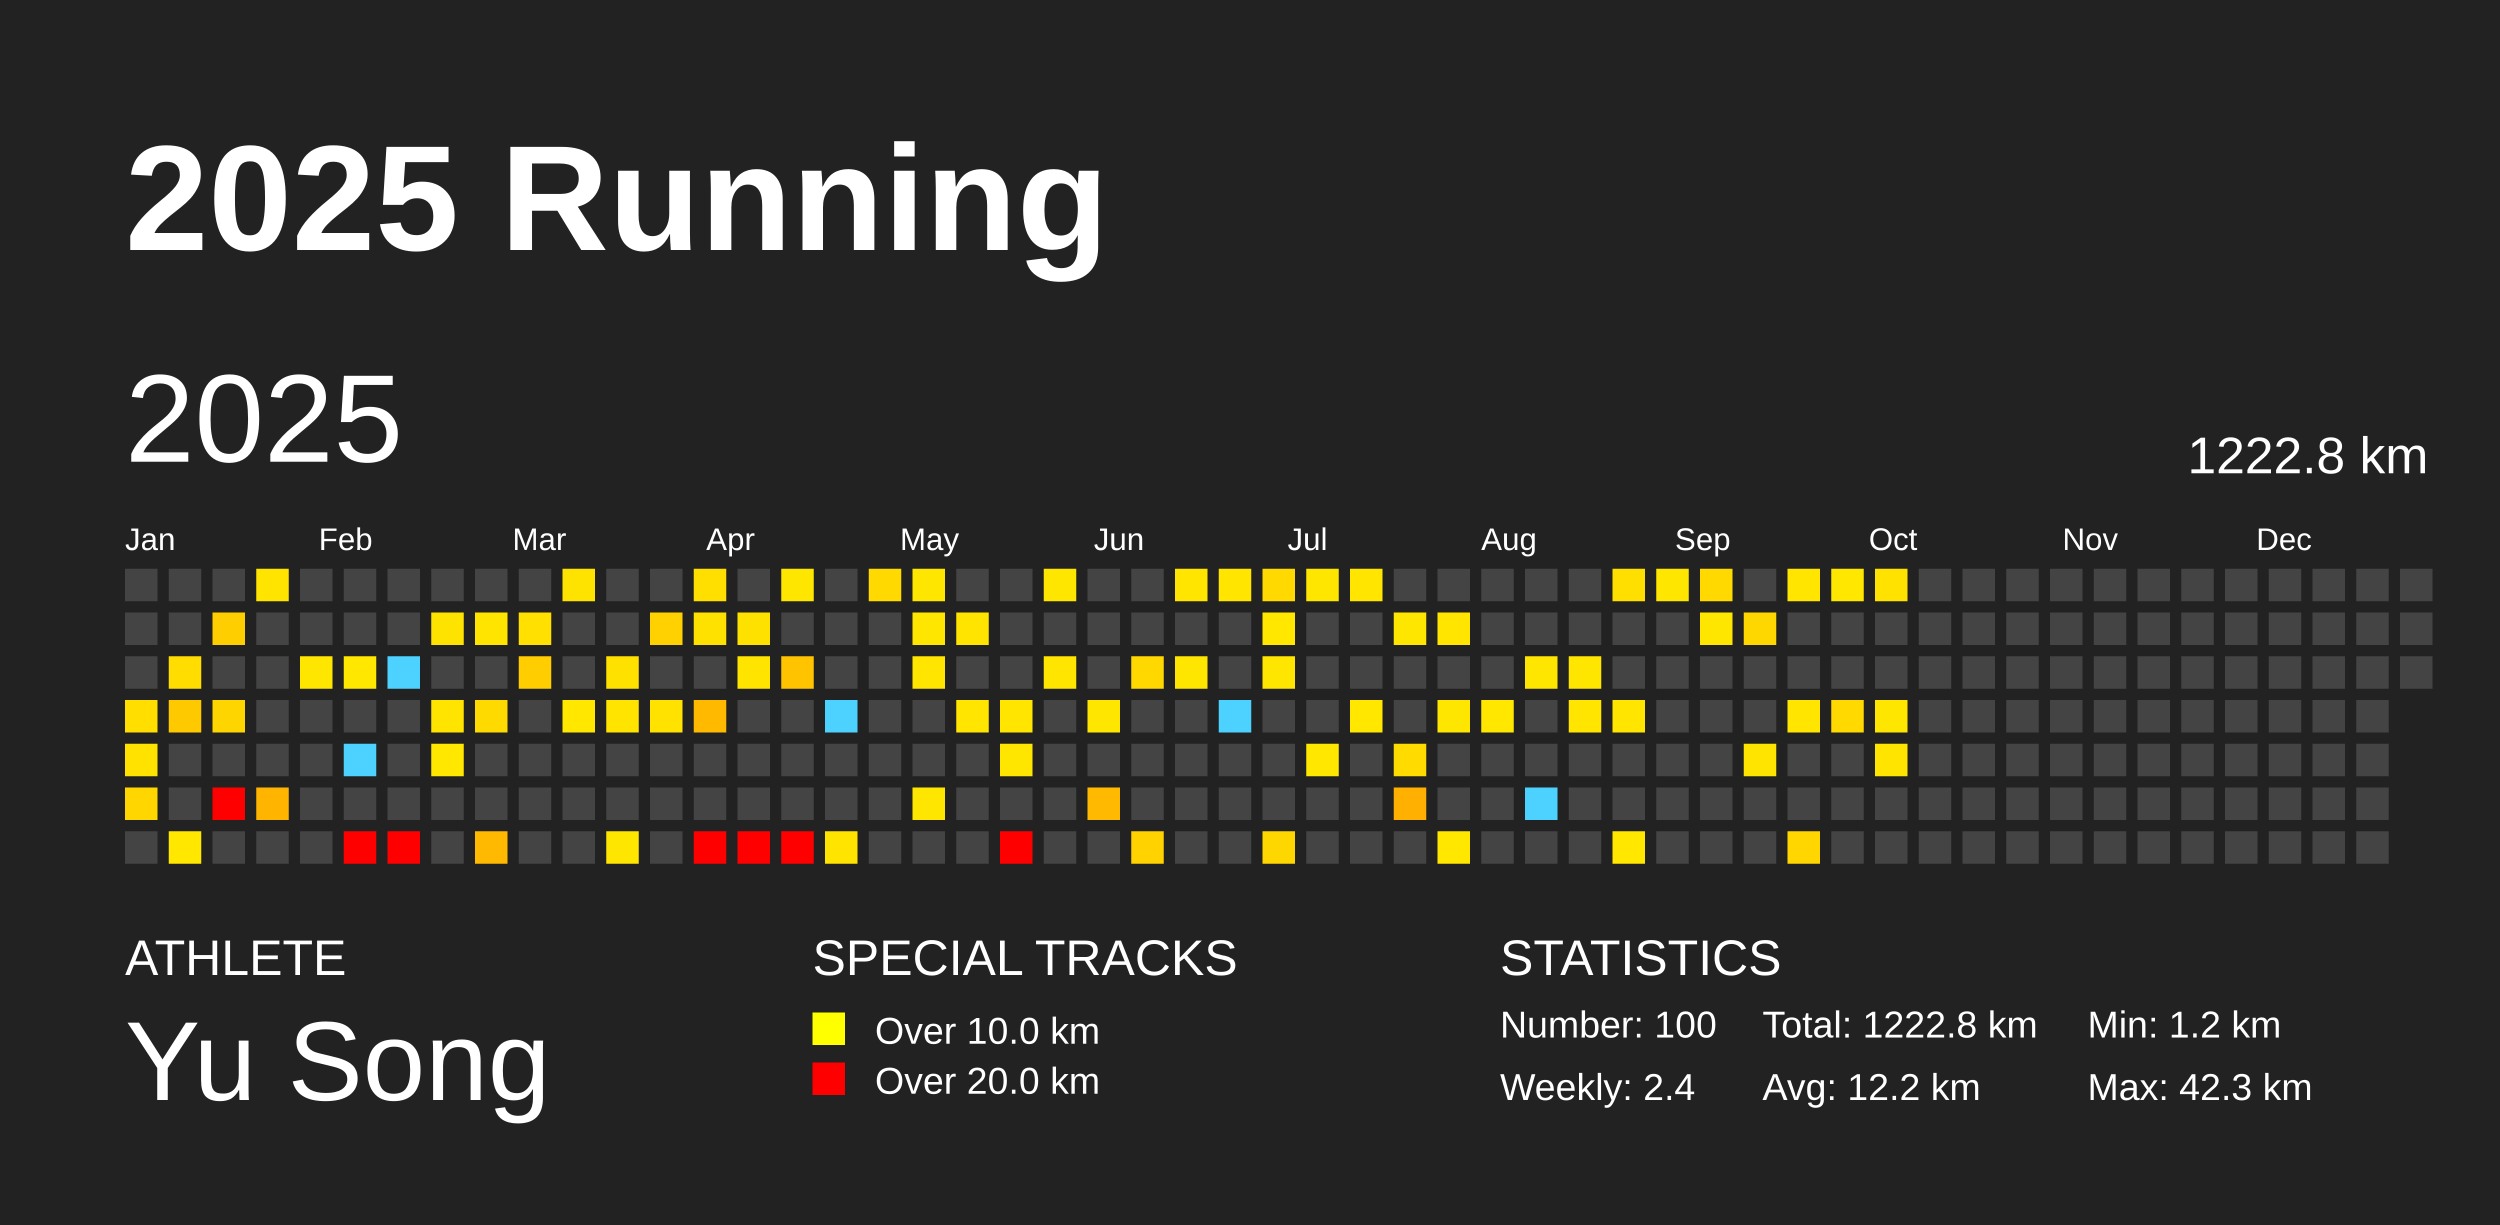
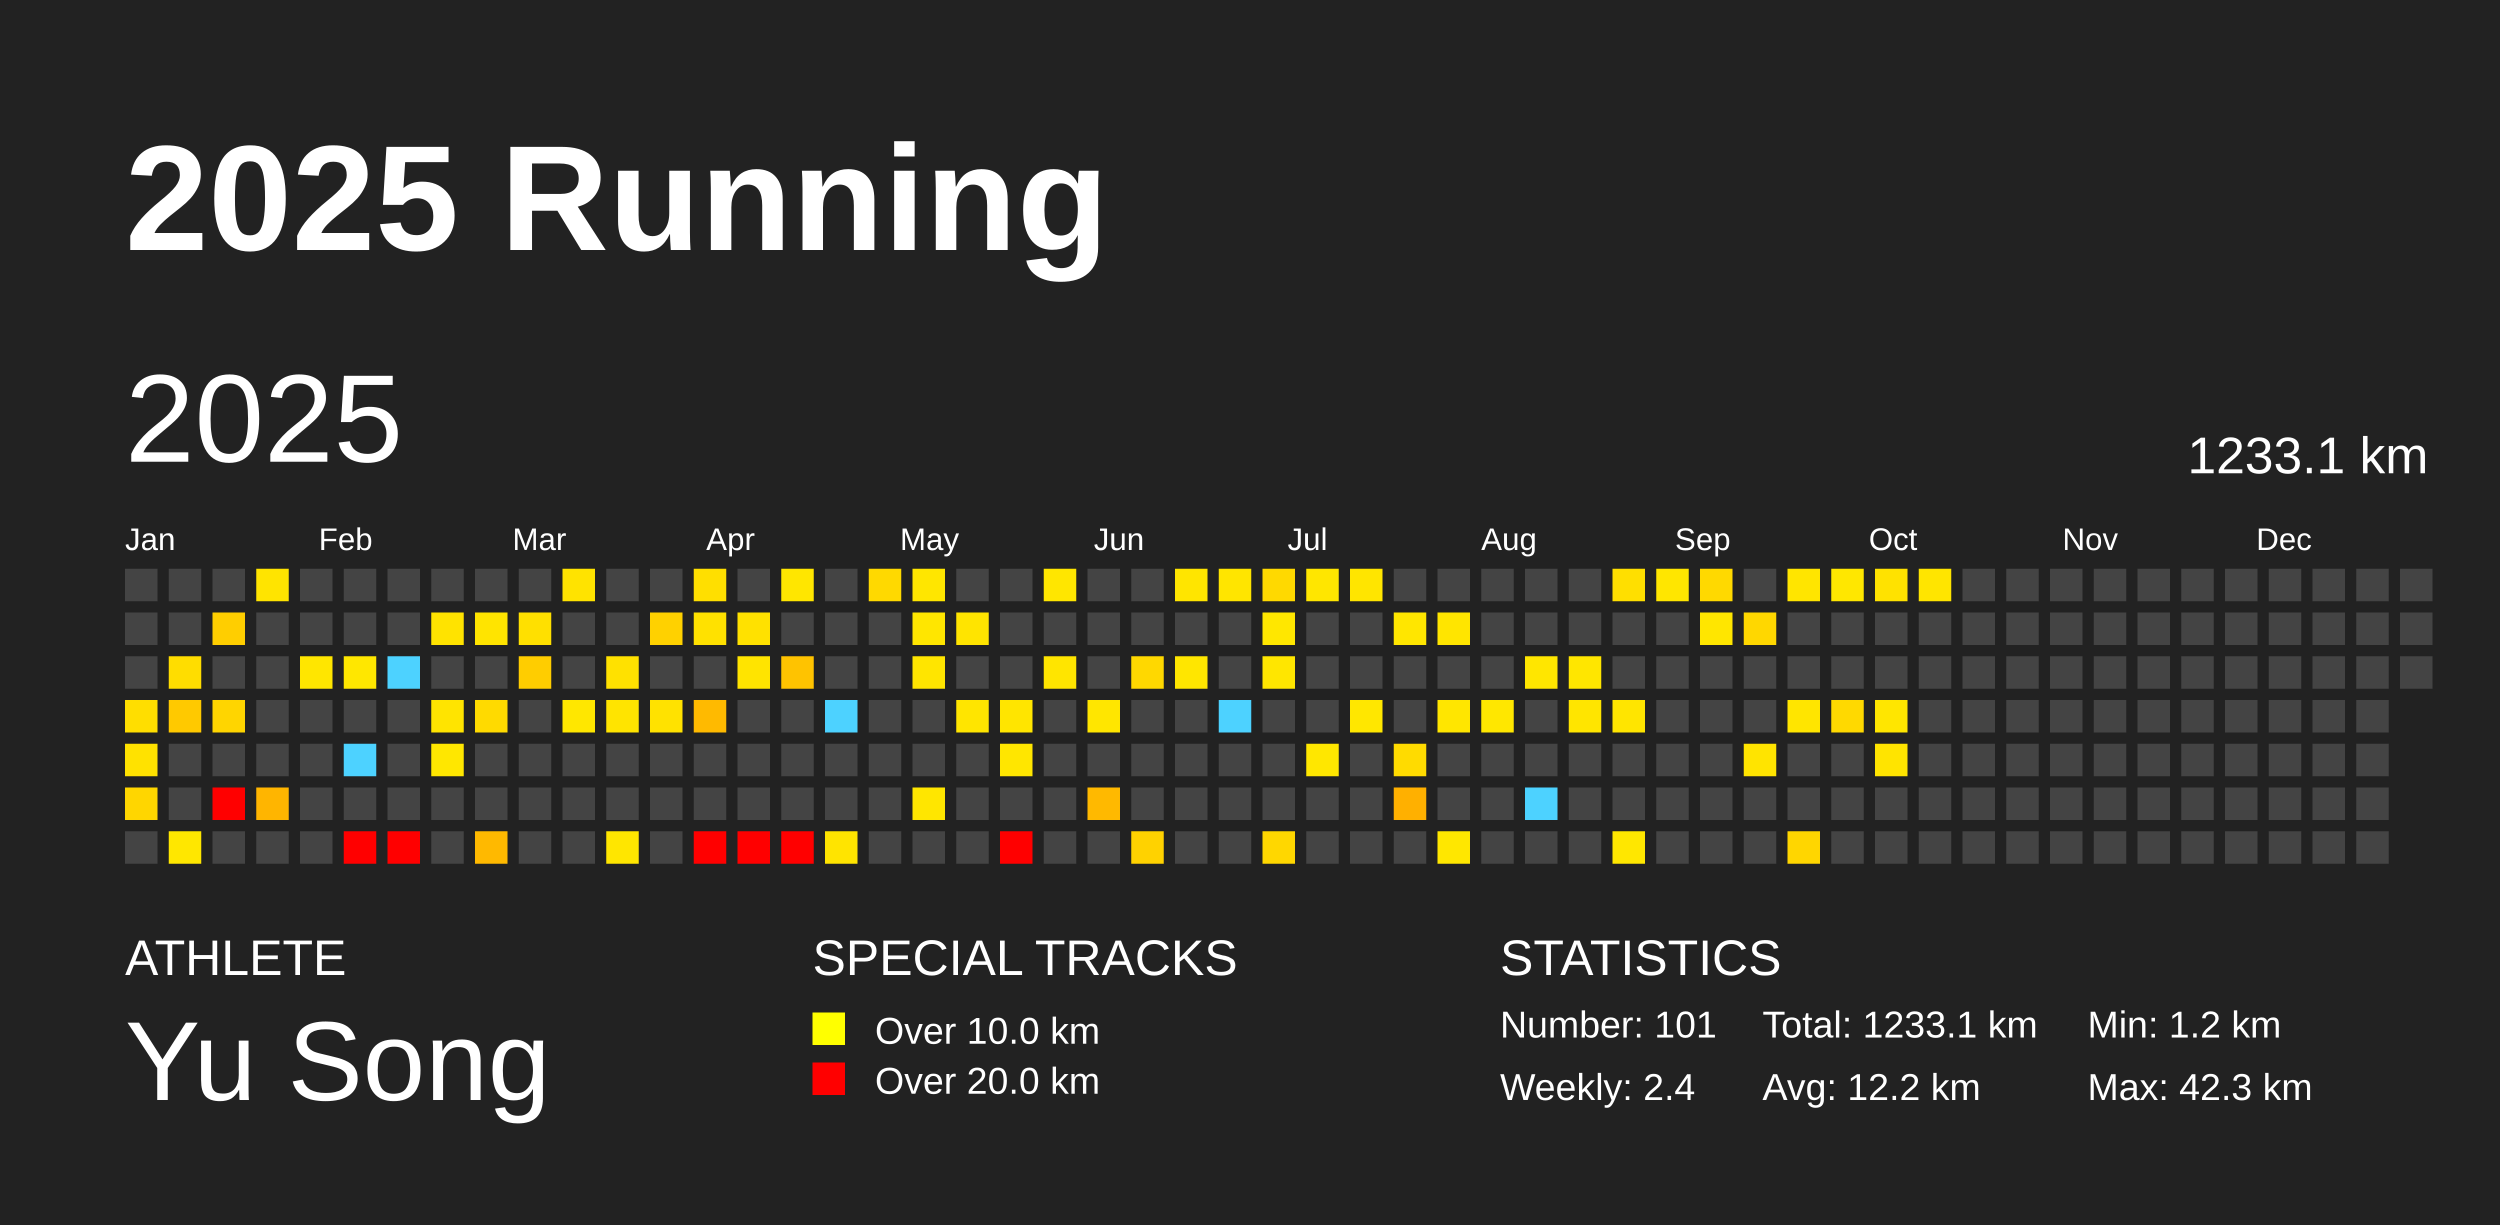
<svg xmlns="http://www.w3.org/2000/svg" baseProfile="full" height="98mm" version="1.1" viewBox="0,0,200,98" width="200mm">
  <defs />
  <rect fill="#222222" height="98" width="200" x="0" y="0" />
  <text fill="#FFFFFF" style="font-size:12px; font-family:Arial; font-weight:bold;" x="10" y="20">2025 Running</text>
  <text fill="#FFFFFF" style="font-size:4px; font-family:Arial" x="10" y="78">ATHLETE</text>
  <text fill="#FFFFFF" style="font-size:9px; font-family:Arial" x="10" y="88">Yu Song</text>
  <text fill="#FFFFFF" style="font-size:4px; font-family:Arial" x="65" y="78">SPECIAL TRACKS</text>
  <rect fill="yellow" height="2.6" width="2.6" x="65" y="81" />
  <text fill="#FFFFFF" style="font-size:3px; font-family:Arial" x="70" y="83.5">Over 10.0 km</text>
  <rect fill="red" height="2.6" width="2.6" x="65" y="85" />
  <text fill="#FFFFFF" style="font-size:3px; font-family:Arial" x="70" y="87.5">Over 20.0 km</text>
  <text fill="#FFFFFF" style="font-size:4px; font-family:Arial" x="120" y="78">STATISTICS</text>
-   <text fill="#FFFFFF" style="font-size:3px; font-family:Arial" x="120" y="83">Number: 100</text>
+   <text fill="#FFFFFF" style="font-size:3px; font-family:Arial" x="120" y="83">Number: 101</text>
  <text fill="#FFFFFF" style="font-size:3px; font-family:Arial" x="120" y="88">Weekly: 2.4</text>
-   <text fill="#FFFFFF" style="font-size:3px; font-family:Arial" x="141" y="83">Total: 1222.8 km</text>
+   <text fill="#FFFFFF" style="font-size:3px; font-family:Arial" x="141" y="83">Total: 1233.1 km</text>
  <text fill="#FFFFFF" style="font-size:3px; font-family:Arial" x="141" y="88">Avg: 12.2 km</text>
  <text fill="#FFFFFF" style="font-size:3px; font-family:Arial" x="167" y="83">Min: 1.2 km</text>
  <text fill="#FFFFFF" style="font-size:3px; font-family:Arial" x="167" y="88">Max: 42.3 km</text>
  <text dominant-baseline="hanging" fill="#FFFFFF" style="font-size:10.0px; font-family:Arial;" x="10" y="30">2025</text>
-   <text dominant-baseline="hanging" fill="#FFFFFF" style="font-size:4.125px; font-family:Arial;" x="175" y="35">1222.8 km</text>
+   <text dominant-baseline="hanging" fill="#FFFFFF" style="font-size:4.125px; font-family:Arial;" x="175" y="35">1233.1 km</text>
  <text fill="#FFFFFF" style="font-size:2.5px; font-family:Arial" x="10.0" y="44">Jan</text>
  <text fill="#FFFFFF" style="font-size:2.5px; font-family:Arial" x="25.5" y="44">Feb</text>
  <text fill="#FFFFFF" style="font-size:2.5px; font-family:Arial" x="41.0" y="44">Mar</text>
  <text fill="#FFFFFF" style="font-size:2.5px; font-family:Arial" x="56.5" y="44">Apr</text>
  <text fill="#FFFFFF" style="font-size:2.5px; font-family:Arial" x="72.0" y="44">May</text>
  <text fill="#FFFFFF" style="font-size:2.5px; font-family:Arial" x="87.5" y="44">Jun</text>
  <text fill="#FFFFFF" style="font-size:2.5px; font-family:Arial" x="103.0" y="44">Jul</text>
  <text fill="#FFFFFF" style="font-size:2.5px; font-family:Arial" x="118.5" y="44">Aug</text>
  <text fill="#FFFFFF" style="font-size:2.5px; font-family:Arial" x="134.0" y="44">Sep</text>
  <text fill="#FFFFFF" style="font-size:2.5px; font-family:Arial" x="149.5" y="44">Oct</text>
  <text fill="#FFFFFF" style="font-size:2.5px; font-family:Arial" x="165.0" y="44">Nov</text>
  <text fill="#FFFFFF" style="font-size:2.5px; font-family:Arial" x="180.5" y="44">Dec</text>
  <rect fill="#444444" height="2.6" width="2.6" x="10.0" y="45.5" />
  <rect fill="#444444" height="2.6" width="2.6" x="10.0" y="49.0" />
  <rect fill="#444444" height="2.6" width="2.6" x="10.0" y="52.5" />
  <rect fill="#ffde00" height="2.6" width="2.6" x="10.0" y="56.0" />
  <rect fill="#ffe200" height="2.6" width="2.6" x="10.0" y="59.5" />
  <rect fill="#ffd600" height="2.6" width="2.6" x="10.0" y="63.0" />
  <rect fill="#444444" height="2.6" width="2.6" x="10.0" y="66.5" />
  <rect fill="#444444" height="2.6" width="2.6" x="13.5" y="45.5" />
  <rect fill="#444444" height="2.6" width="2.6" x="13.5" y="49.0" />
  <rect fill="#ffdd00" height="2.6" width="2.6" x="13.5" y="52.5" />
  <rect fill="#ffc900" height="2.6" width="2.6" x="13.5" y="56.0" />
  <rect fill="#444444" height="2.6" width="2.6" x="13.5" y="59.5" />
  <rect fill="#444444" height="2.6" width="2.6" x="13.5" y="63.0" />
  <rect fill="#ffe700" height="2.6" width="2.6" x="13.5" y="66.5" />
  <rect fill="#444444" height="2.6" width="2.6" x="17.0" y="45.5" />
  <rect fill="#ffce00" height="2.6" width="2.6" x="17.0" y="49.0" />
  <rect fill="#444444" height="2.6" width="2.6" x="17.0" y="52.5" />
  <rect fill="#ffd500" height="2.6" width="2.6" x="17.0" y="56.0" />
  <rect fill="#444444" height="2.6" width="2.6" x="17.0" y="59.5" />
  <rect fill="red" height="2.6" width="2.6" x="17.0" y="63.0" />
  <rect fill="#444444" height="2.6" width="2.6" x="17.0" y="66.5" />
  <rect fill="#ffe400" height="2.6" width="2.6" x="20.5" y="45.5" />
  <rect fill="#444444" height="2.6" width="2.6" x="20.5" y="49.0" />
  <rect fill="#444444" height="2.6" width="2.6" x="20.5" y="52.5" />
  <rect fill="#444444" height="2.6" width="2.6" x="20.5" y="56.0" />
  <rect fill="#444444" height="2.6" width="2.6" x="20.5" y="59.5" />
  <rect fill="#ffb500" height="2.6" width="2.6" x="20.5" y="63.0" />
  <rect fill="#444444" height="2.6" width="2.6" x="20.5" y="66.5" />
  <rect fill="#444444" height="2.6" width="2.6" x="24.0" y="45.5" />
  <rect fill="#444444" height="2.6" width="2.6" x="24.0" y="49.0" />
  <rect fill="#ffe600" height="2.6" width="2.6" x="24.0" y="52.5" />
  <rect fill="#444444" height="2.6" width="2.6" x="24.0" y="56.0" />
  <rect fill="#444444" height="2.6" width="2.6" x="24.0" y="59.5" />
  <rect fill="#444444" height="2.6" width="2.6" x="24.0" y="63.0" />
  <rect fill="#444444" height="2.6" width="2.6" x="24.0" y="66.5" />
  <rect fill="#444444" height="2.6" width="2.6" x="27.5" y="45.5" />
  <rect fill="#444444" height="2.6" width="2.6" x="27.5" y="49.0" />
  <rect fill="#ffe700" height="2.6" width="2.6" x="27.5" y="52.5" />
  <rect fill="#444444" height="2.6" width="2.6" x="27.5" y="56.0" />
  <rect fill="#4dd2ff" height="2.6" width="2.6" x="27.5" y="59.5" />
  <rect fill="#444444" height="2.6" width="2.6" x="27.5" y="63.0" />
  <rect fill="red" height="2.6" width="2.6" x="27.5" y="66.5" />
  <rect fill="#444444" height="2.6" width="2.6" x="31.0" y="45.5" />
  <rect fill="#444444" height="2.6" width="2.6" x="31.0" y="49.0" />
  <rect fill="#4dd2ff" height="2.6" width="2.6" x="31.0" y="52.5" />
  <rect fill="#444444" height="2.6" width="2.6" x="31.0" y="56.0" />
  <rect fill="#444444" height="2.6" width="2.6" x="31.0" y="59.5" />
  <rect fill="#444444" height="2.6" width="2.6" x="31.0" y="63.0" />
  <rect fill="red" height="2.6" width="2.6" x="31.0" y="66.5" />
  <rect fill="#444444" height="2.6" width="2.6" x="34.5" y="45.5" />
  <rect fill="#ffe300" height="2.6" width="2.6" x="34.5" y="49.0" />
  <rect fill="#444444" height="2.6" width="2.6" x="34.5" y="52.5" />
  <rect fill="#ffe400" height="2.6" width="2.6" x="34.5" y="56.0" />
  <rect fill="#ffe700" height="2.6" width="2.6" x="34.5" y="59.5" />
  <rect fill="#444444" height="2.6" width="2.6" x="34.5" y="63.0" />
  <rect fill="#444444" height="2.6" width="2.6" x="34.5" y="66.5" />
  <rect fill="#444444" height="2.6" width="2.6" x="38.0" y="45.5" />
  <rect fill="#ffe400" height="2.6" width="2.6" x="38.0" y="49.0" />
  <rect fill="#444444" height="2.6" width="2.6" x="38.0" y="52.5" />
  <rect fill="#ffda00" height="2.6" width="2.6" x="38.0" y="56.0" />
  <rect fill="#444444" height="2.6" width="2.6" x="38.0" y="59.5" />
  <rect fill="#444444" height="2.6" width="2.6" x="38.0" y="63.0" />
  <rect fill="#ffb900" height="2.6" width="2.6" x="38.0" y="66.5" />
  <rect fill="#444444" height="2.6" width="2.6" x="41.5" y="45.5" />
  <rect fill="#ffe000" height="2.6" width="2.6" x="41.5" y="49.0" />
  <rect fill="#ffcd00" height="2.6" width="2.6" x="41.5" y="52.5" />
  <rect fill="#444444" height="2.6" width="2.6" x="41.5" y="56.0" />
  <rect fill="#444444" height="2.6" width="2.6" x="41.5" y="59.5" />
  <rect fill="#444444" height="2.6" width="2.6" x="41.5" y="63.0" />
  <rect fill="#444444" height="2.6" width="2.6" x="41.5" y="66.5" />
  <rect fill="#ffe300" height="2.6" width="2.6" x="45.0" y="45.5" />
  <rect fill="#444444" height="2.6" width="2.6" x="45.0" y="49.0" />
  <rect fill="#444444" height="2.6" width="2.6" x="45.0" y="52.5" />
  <rect fill="#ffe700" height="2.6" width="2.6" x="45.0" y="56.0" />
  <rect fill="#444444" height="2.6" width="2.6" x="45.0" y="59.5" />
  <rect fill="#444444" height="2.6" width="2.6" x="45.0" y="63.0" />
  <rect fill="#444444" height="2.6" width="2.6" x="45.0" y="66.5" />
  <rect fill="#444444" height="2.6" width="2.6" x="48.5" y="45.5" />
  <rect fill="#444444" height="2.6" width="2.6" x="48.5" y="49.0" />
  <rect fill="#ffe100" height="2.6" width="2.6" x="48.5" y="52.5" />
  <rect fill="#ffe400" height="2.6" width="2.6" x="48.5" y="56.0" />
  <rect fill="#444444" height="2.6" width="2.6" x="48.5" y="59.5" />
  <rect fill="#444444" height="2.6" width="2.6" x="48.5" y="63.0" />
  <rect fill="#ffe600" height="2.6" width="2.6" x="48.5" y="66.5" />
  <rect fill="#444444" height="2.6" width="2.6" x="52.0" y="45.5" />
  <rect fill="#ffd100" height="2.6" width="2.6" x="52.0" y="49.0" />
  <rect fill="#444444" height="2.6" width="2.6" x="52.0" y="52.5" />
  <rect fill="#ffe200" height="2.6" width="2.6" x="52.0" y="56.0" />
  <rect fill="#444444" height="2.6" width="2.6" x="52.0" y="59.5" />
  <rect fill="#444444" height="2.6" width="2.6" x="52.0" y="63.0" />
  <rect fill="#444444" height="2.6" width="2.6" x="52.0" y="66.5" />
  <rect fill="#ffdf00" height="2.6" width="2.6" x="55.5" y="45.5" />
  <rect fill="#ffe100" height="2.6" width="2.6" x="55.5" y="49.0" />
  <rect fill="#444444" height="2.6" width="2.6" x="55.5" y="52.5" />
  <rect fill="#ffba00" height="2.6" width="2.6" x="55.5" y="56.0" />
  <rect fill="#444444" height="2.6" width="2.6" x="55.5" y="59.5" />
  <rect fill="#444444" height="2.6" width="2.6" x="55.5" y="63.0" />
  <rect fill="red" height="2.6" width="2.6" x="55.5" y="66.5" />
  <rect fill="#444444" height="2.6" width="2.6" x="59.0" y="45.5" />
  <rect fill="#ffe100" height="2.6" width="2.6" x="59.0" y="49.0" />
  <rect fill="#ffe400" height="2.6" width="2.6" x="59.0" y="52.5" />
  <rect fill="#444444" height="2.6" width="2.6" x="59.0" y="56.0" />
  <rect fill="#444444" height="2.6" width="2.6" x="59.0" y="59.5" />
  <rect fill="#444444" height="2.6" width="2.6" x="59.0" y="63.0" />
  <rect fill="red" height="2.6" width="2.6" x="59.0" y="66.5" />
  <rect fill="#ffe600" height="2.6" width="2.6" x="62.5" y="45.5" />
  <rect fill="#444444" height="2.6" width="2.6" x="62.5" y="49.0" />
  <rect fill="#ffc300" height="2.6" width="2.6" x="62.5" y="52.5" />
  <rect fill="#444444" height="2.6" width="2.6" x="62.5" y="56.0" />
  <rect fill="#444444" height="2.6" width="2.6" x="62.5" y="59.5" />
  <rect fill="#444444" height="2.6" width="2.6" x="62.5" y="63.0" />
  <rect fill="red" height="2.6" width="2.6" x="62.5" y="66.5" />
  <rect fill="#444444" height="2.6" width="2.6" x="66.0" y="45.5" />
  <rect fill="#444444" height="2.6" width="2.6" x="66.0" y="49.0" />
  <rect fill="#444444" height="2.6" width="2.6" x="66.0" y="52.5" />
  <rect fill="#4dd2ff" height="2.6" width="2.6" x="66.0" y="56.0" />
  <rect fill="#444444" height="2.6" width="2.6" x="66.0" y="59.5" />
  <rect fill="#444444" height="2.6" width="2.6" x="66.0" y="63.0" />
  <rect fill="#ffe400" height="2.6" width="2.6" x="66.0" y="66.5" />
  <rect fill="#ffd900" height="2.6" width="2.6" x="69.5" y="45.5" />
  <rect fill="#444444" height="2.6" width="2.6" x="69.5" y="49.0" />
  <rect fill="#444444" height="2.6" width="2.6" x="69.5" y="52.5" />
  <rect fill="#444444" height="2.6" width="2.6" x="69.5" y="56.0" />
  <rect fill="#444444" height="2.6" width="2.6" x="69.5" y="59.5" />
  <rect fill="#444444" height="2.6" width="2.6" x="69.5" y="63.0" />
  <rect fill="#444444" height="2.6" width="2.6" x="69.5" y="66.5" />
  <rect fill="#ffe600" height="2.6" width="2.6" x="73.0" y="45.5" />
  <rect fill="#ffe600" height="2.6" width="2.6" x="73.0" y="49.0" />
  <rect fill="#ffe500" height="2.6" width="2.6" x="73.0" y="52.5" />
  <rect fill="#444444" height="2.6" width="2.6" x="73.0" y="56.0" />
  <rect fill="#444444" height="2.6" width="2.6" x="73.0" y="59.5" />
  <rect fill="#ffe600" height="2.6" width="2.6" x="73.0" y="63.0" />
  <rect fill="#444444" height="2.6" width="2.6" x="73.0" y="66.5" />
  <rect fill="#444444" height="2.6" width="2.6" x="76.5" y="45.5" />
  <rect fill="#ffe400" height="2.6" width="2.6" x="76.5" y="49.0" />
  <rect fill="#444444" height="2.6" width="2.6" x="76.5" y="52.5" />
  <rect fill="#ffe500" height="2.6" width="2.6" x="76.5" y="56.0" />
  <rect fill="#444444" height="2.6" width="2.6" x="76.5" y="59.5" />
  <rect fill="#444444" height="2.6" width="2.6" x="76.5" y="63.0" />
  <rect fill="#444444" height="2.6" width="2.6" x="76.5" y="66.5" />
  <rect fill="#444444" height="2.6" width="2.6" x="80.0" y="45.5" />
  <rect fill="#444444" height="2.6" width="2.6" x="80.0" y="49.0" />
  <rect fill="#444444" height="2.6" width="2.6" x="80.0" y="52.5" />
  <rect fill="#ffe500" height="2.6" width="2.6" x="80.0" y="56.0" />
  <rect fill="#ffe600" height="2.6" width="2.6" x="80.0" y="59.5" />
  <rect fill="#444444" height="2.6" width="2.6" x="80.0" y="63.0" />
  <rect fill="red" height="2.6" width="2.6" x="80.0" y="66.5" />
  <rect fill="#ffe600" height="2.6" width="2.6" x="83.5" y="45.5" />
  <rect fill="#444444" height="2.6" width="2.6" x="83.5" y="49.0" />
  <rect fill="#ffe500" height="2.6" width="2.6" x="83.5" y="52.5" />
  <rect fill="#444444" height="2.6" width="2.6" x="83.5" y="56.0" />
  <rect fill="#444444" height="2.6" width="2.6" x="83.5" y="59.5" />
  <rect fill="#444444" height="2.6" width="2.6" x="83.5" y="63.0" />
  <rect fill="#444444" height="2.6" width="2.6" x="83.5" y="66.5" />
  <rect fill="#444444" height="2.6" width="2.6" x="87.0" y="45.5" />
  <rect fill="#444444" height="2.6" width="2.6" x="87.0" y="49.0" />
  <rect fill="#444444" height="2.6" width="2.6" x="87.0" y="52.5" />
  <rect fill="#ffe600" height="2.6" width="2.6" x="87.0" y="56.0" />
  <rect fill="#444444" height="2.6" width="2.6" x="87.0" y="59.5" />
  <rect fill="#ffb900" height="2.6" width="2.6" x="87.0" y="63.0" />
  <rect fill="#444444" height="2.6" width="2.6" x="87.0" y="66.5" />
  <rect fill="#444444" height="2.6" width="2.6" x="90.5" y="45.5" />
  <rect fill="#444444" height="2.6" width="2.6" x="90.5" y="49.0" />
  <rect fill="#ffd800" height="2.6" width="2.6" x="90.5" y="52.5" />
  <rect fill="#444444" height="2.6" width="2.6" x="90.5" y="56.0" />
  <rect fill="#444444" height="2.6" width="2.6" x="90.5" y="59.5" />
  <rect fill="#444444" height="2.6" width="2.6" x="90.5" y="63.0" />
  <rect fill="#ffd200" height="2.6" width="2.6" x="90.5" y="66.5" />
  <rect fill="#ffe500" height="2.6" width="2.6" x="94.0" y="45.5" />
  <rect fill="#444444" height="2.6" width="2.6" x="94.0" y="49.0" />
  <rect fill="#ffe600" height="2.6" width="2.6" x="94.0" y="52.5" />
  <rect fill="#444444" height="2.6" width="2.6" x="94.0" y="56.0" />
  <rect fill="#444444" height="2.6" width="2.6" x="94.0" y="59.5" />
  <rect fill="#444444" height="2.6" width="2.6" x="94.0" y="63.0" />
  <rect fill="#444444" height="2.6" width="2.6" x="94.0" y="66.5" />
  <rect fill="#ffe500" height="2.6" width="2.6" x="97.5" y="45.5" />
  <rect fill="#444444" height="2.6" width="2.6" x="97.5" y="49.0" />
  <rect fill="#444444" height="2.6" width="2.6" x="97.5" y="52.5" />
  <rect fill="#4dd2ff" height="2.6" width="2.6" x="97.5" y="56.0" />
  <rect fill="#444444" height="2.6" width="2.6" x="97.5" y="59.5" />
  <rect fill="#444444" height="2.6" width="2.6" x="97.5" y="63.0" />
  <rect fill="#444444" height="2.6" width="2.6" x="97.5" y="66.5" />
  <rect fill="#ffd900" height="2.6" width="2.6" x="101.0" y="45.5" />
  <rect fill="#ffe700" height="2.6" width="2.6" x="101.0" y="49.0" />
  <rect fill="#ffe600" height="2.6" width="2.6" x="101.0" y="52.5" />
  <rect fill="#444444" height="2.6" width="2.6" x="101.0" y="56.0" />
  <rect fill="#444444" height="2.6" width="2.6" x="101.0" y="59.5" />
  <rect fill="#444444" height="2.6" width="2.6" x="101.0" y="63.0" />
  <rect fill="#ffd700" height="2.6" width="2.6" x="101.0" y="66.5" />
  <rect fill="#ffe600" height="2.6" width="2.6" x="104.5" y="45.5" />
  <rect fill="#444444" height="2.6" width="2.6" x="104.5" y="49.0" />
  <rect fill="#444444" height="2.6" width="2.6" x="104.5" y="52.5" />
  <rect fill="#444444" height="2.6" width="2.6" x="104.5" y="56.0" />
  <rect fill="#ffe700" height="2.6" width="2.6" x="104.5" y="59.5" />
  <rect fill="#444444" height="2.6" width="2.6" x="104.5" y="63.0" />
  <rect fill="#444444" height="2.6" width="2.6" x="104.5" y="66.5" />
  <rect fill="#ffe500" height="2.6" width="2.6" x="108.0" y="45.5" />
  <rect fill="#444444" height="2.6" width="2.6" x="108.0" y="49.0" />
  <rect fill="#444444" height="2.6" width="2.6" x="108.0" y="52.5" />
  <rect fill="#ffe700" height="2.6" width="2.6" x="108.0" y="56.0" />
  <rect fill="#444444" height="2.6" width="2.6" x="108.0" y="59.5" />
  <rect fill="#444444" height="2.6" width="2.6" x="108.0" y="63.0" />
  <rect fill="#444444" height="2.6" width="2.6" x="108.0" y="66.5" />
  <rect fill="#444444" height="2.6" width="2.6" x="111.5" y="45.5" />
  <rect fill="#ffe600" height="2.6" width="2.6" x="111.5" y="49.0" />
  <rect fill="#444444" height="2.6" width="2.6" x="111.5" y="52.5" />
  <rect fill="#444444" height="2.6" width="2.6" x="111.5" y="56.0" />
  <rect fill="#ffdb00" height="2.6" width="2.6" x="111.5" y="59.5" />
  <rect fill="#ffb000" height="2.6" width="2.6" x="111.5" y="63.0" />
  <rect fill="#444444" height="2.6" width="2.6" x="111.5" y="66.5" />
  <rect fill="#444444" height="2.6" width="2.6" x="115.0" y="45.5" />
  <rect fill="#ffe500" height="2.6" width="2.6" x="115.0" y="49.0" />
  <rect fill="#444444" height="2.6" width="2.6" x="115.0" y="52.5" />
  <rect fill="#ffe600" height="2.6" width="2.6" x="115.0" y="56.0" />
  <rect fill="#444444" height="2.6" width="2.6" x="115.0" y="59.5" />
  <rect fill="#444444" height="2.6" width="2.6" x="115.0" y="63.0" />
  <rect fill="#ffe700" height="2.6" width="2.6" x="115.0" y="66.5" />
  <rect fill="#444444" height="2.6" width="2.6" x="118.5" y="45.5" />
  <rect fill="#444444" height="2.6" width="2.6" x="118.5" y="49.0" />
  <rect fill="#444444" height="2.6" width="2.6" x="118.5" y="52.5" />
  <rect fill="#ffe700" height="2.6" width="2.6" x="118.5" y="56.0" />
  <rect fill="#444444" height="2.6" width="2.6" x="118.5" y="59.5" />
  <rect fill="#444444" height="2.6" width="2.6" x="118.5" y="63.0" />
  <rect fill="#444444" height="2.6" width="2.6" x="118.5" y="66.5" />
  <rect fill="#444444" height="2.6" width="2.6" x="122.0" y="45.5" />
  <rect fill="#444444" height="2.6" width="2.6" x="122.0" y="49.0" />
  <rect fill="#ffe600" height="2.6" width="2.6" x="122.0" y="52.5" />
  <rect fill="#444444" height="2.6" width="2.6" x="122.0" y="56.0" />
  <rect fill="#444444" height="2.6" width="2.6" x="122.0" y="59.5" />
  <rect fill="#4dd2ff" height="2.6" width="2.6" x="122.0" y="63.0" />
  <rect fill="#444444" height="2.6" width="2.6" x="122.0" y="66.5" />
  <rect fill="#444444" height="2.6" width="2.6" x="125.5" y="45.5" />
  <rect fill="#444444" height="2.6" width="2.6" x="125.5" y="49.0" />
  <rect fill="#ffe600" height="2.6" width="2.6" x="125.5" y="52.5" />
  <rect fill="#ffe500" height="2.6" width="2.6" x="125.5" y="56.0" />
  <rect fill="#444444" height="2.6" width="2.6" x="125.5" y="59.5" />
  <rect fill="#444444" height="2.6" width="2.6" x="125.5" y="63.0" />
  <rect fill="#444444" height="2.6" width="2.6" x="125.5" y="66.5" />
  <rect fill="#ffdf00" height="2.6" width="2.6" x="129.0" y="45.5" />
  <rect fill="#444444" height="2.6" width="2.6" x="129.0" y="49.0" />
  <rect fill="#444444" height="2.6" width="2.6" x="129.0" y="52.5" />
  <rect fill="#ffe500" height="2.6" width="2.6" x="129.0" y="56.0" />
  <rect fill="#444444" height="2.6" width="2.6" x="129.0" y="59.5" />
  <rect fill="#444444" height="2.6" width="2.6" x="129.0" y="63.0" />
  <rect fill="#ffe700" height="2.6" width="2.6" x="129.0" y="66.5" />
  <rect fill="#ffe600" height="2.6" width="2.6" x="132.5" y="45.5" />
  <rect fill="#444444" height="2.6" width="2.6" x="132.5" y="49.0" />
  <rect fill="#444444" height="2.6" width="2.6" x="132.5" y="52.5" />
  <rect fill="#444444" height="2.6" width="2.6" x="132.5" y="56.0" />
  <rect fill="#444444" height="2.6" width="2.6" x="132.5" y="59.5" />
  <rect fill="#444444" height="2.6" width="2.6" x="132.5" y="63.0" />
  <rect fill="#444444" height="2.6" width="2.6" x="132.5" y="66.5" />
  <rect fill="#ffd900" height="2.6" width="2.6" x="136.0" y="45.5" />
  <rect fill="#ffe600" height="2.6" width="2.6" x="136.0" y="49.0" />
  <rect fill="#444444" height="2.6" width="2.6" x="136.0" y="52.5" />
  <rect fill="#444444" height="2.6" width="2.6" x="136.0" y="56.0" />
  <rect fill="#444444" height="2.6" width="2.6" x="136.0" y="59.5" />
  <rect fill="#444444" height="2.6" width="2.6" x="136.0" y="63.0" />
  <rect fill="#444444" height="2.6" width="2.6" x="136.0" y="66.5" />
  <rect fill="#444444" height="2.6" width="2.6" x="139.5" y="45.5" />
  <rect fill="#ffd700" height="2.6" width="2.6" x="139.5" y="49.0" />
  <rect fill="#444444" height="2.6" width="2.6" x="139.5" y="52.5" />
  <rect fill="#444444" height="2.6" width="2.6" x="139.5" y="56.0" />
  <rect fill="#ffe400" height="2.6" width="2.6" x="139.5" y="59.5" />
  <rect fill="#444444" height="2.6" width="2.6" x="139.5" y="63.0" />
  <rect fill="#444444" height="2.6" width="2.6" x="139.5" y="66.5" />
  <rect fill="#ffe500" height="2.6" width="2.6" x="143.0" y="45.5" />
  <rect fill="#444444" height="2.6" width="2.6" x="143.0" y="49.0" />
  <rect fill="#444444" height="2.6" width="2.6" x="143.0" y="52.5" />
  <rect fill="#ffe500" height="2.6" width="2.6" x="143.0" y="56.0" />
  <rect fill="#444444" height="2.6" width="2.6" x="143.0" y="59.5" />
  <rect fill="#444444" height="2.6" width="2.6" x="143.0" y="63.0" />
  <rect fill="#ffd600" height="2.6" width="2.6" x="143.0" y="66.5" />
  <rect fill="#ffe700" height="2.6" width="2.6" x="146.5" y="45.5" />
  <rect fill="#444444" height="2.6" width="2.6" x="146.5" y="49.0" />
  <rect fill="#444444" height="2.6" width="2.6" x="146.5" y="52.5" />
  <rect fill="#ffd900" height="2.6" width="2.6" x="146.5" y="56.0" />
  <rect fill="#444444" height="2.6" width="2.6" x="146.5" y="59.5" />
  <rect fill="#444444" height="2.6" width="2.6" x="146.5" y="63.0" />
  <rect fill="#444444" height="2.6" width="2.6" x="146.5" y="66.5" />
  <rect fill="#ffe200" height="2.6" width="2.6" x="150.0" y="45.5" />
  <rect fill="#444444" height="2.6" width="2.6" x="150.0" y="49.0" />
  <rect fill="#444444" height="2.6" width="2.6" x="150.0" y="52.5" />
  <rect fill="#ffe600" height="2.6" width="2.6" x="150.0" y="56.0" />
  <rect fill="#ffe400" height="2.6" width="2.6" x="150.0" y="59.5" />
  <rect fill="#444444" height="2.6" width="2.6" x="150.0" y="63.0" />
  <rect fill="#444444" height="2.6" width="2.6" x="150.0" y="66.5" />
-   <rect fill="#444444" height="2.6" width="2.6" x="153.5" y="45.5" />
+   <rect fill="#ffe500" height="2.6" width="2.6" x="153.5" y="45.5" />
  <rect fill="#444444" height="2.6" width="2.6" x="153.5" y="49.0" />
  <rect fill="#444444" height="2.6" width="2.6" x="153.5" y="52.5" />
  <rect fill="#444444" height="2.6" width="2.6" x="153.5" y="56.0" />
  <rect fill="#444444" height="2.6" width="2.6" x="153.5" y="59.5" />
  <rect fill="#444444" height="2.6" width="2.6" x="153.5" y="63.0" />
  <rect fill="#444444" height="2.6" width="2.6" x="153.5" y="66.5" />
  <rect fill="#444444" height="2.6" width="2.6" x="157.0" y="45.5" />
  <rect fill="#444444" height="2.6" width="2.6" x="157.0" y="49.0" />
  <rect fill="#444444" height="2.6" width="2.6" x="157.0" y="52.5" />
  <rect fill="#444444" height="2.6" width="2.6" x="157.0" y="56.0" />
  <rect fill="#444444" height="2.6" width="2.6" x="157.0" y="59.5" />
  <rect fill="#444444" height="2.6" width="2.6" x="157.0" y="63.0" />
  <rect fill="#444444" height="2.6" width="2.6" x="157.0" y="66.5" />
  <rect fill="#444444" height="2.6" width="2.6" x="160.5" y="45.5" />
  <rect fill="#444444" height="2.6" width="2.6" x="160.5" y="49.0" />
  <rect fill="#444444" height="2.6" width="2.6" x="160.5" y="52.5" />
  <rect fill="#444444" height="2.6" width="2.6" x="160.5" y="56.0" />
  <rect fill="#444444" height="2.6" width="2.6" x="160.5" y="59.5" />
  <rect fill="#444444" height="2.6" width="2.6" x="160.5" y="63.0" />
  <rect fill="#444444" height="2.6" width="2.6" x="160.5" y="66.5" />
  <rect fill="#444444" height="2.6" width="2.6" x="164.0" y="45.5" />
  <rect fill="#444444" height="2.6" width="2.6" x="164.0" y="49.0" />
  <rect fill="#444444" height="2.6" width="2.6" x="164.0" y="52.5" />
  <rect fill="#444444" height="2.6" width="2.6" x="164.0" y="56.0" />
  <rect fill="#444444" height="2.6" width="2.6" x="164.0" y="59.5" />
  <rect fill="#444444" height="2.6" width="2.6" x="164.0" y="63.0" />
  <rect fill="#444444" height="2.6" width="2.6" x="164.0" y="66.5" />
  <rect fill="#444444" height="2.6" width="2.6" x="167.5" y="45.5" />
  <rect fill="#444444" height="2.6" width="2.6" x="167.5" y="49.0" />
  <rect fill="#444444" height="2.6" width="2.6" x="167.5" y="52.5" />
  <rect fill="#444444" height="2.6" width="2.6" x="167.5" y="56.0" />
  <rect fill="#444444" height="2.6" width="2.6" x="167.5" y="59.5" />
  <rect fill="#444444" height="2.6" width="2.6" x="167.5" y="63.0" />
  <rect fill="#444444" height="2.6" width="2.6" x="167.5" y="66.5" />
  <rect fill="#444444" height="2.6" width="2.6" x="171.0" y="45.5" />
  <rect fill="#444444" height="2.6" width="2.6" x="171.0" y="49.0" />
  <rect fill="#444444" height="2.6" width="2.6" x="171.0" y="52.5" />
  <rect fill="#444444" height="2.6" width="2.6" x="171.0" y="56.0" />
  <rect fill="#444444" height="2.6" width="2.6" x="171.0" y="59.5" />
  <rect fill="#444444" height="2.6" width="2.6" x="171.0" y="63.0" />
  <rect fill="#444444" height="2.6" width="2.6" x="171.0" y="66.5" />
  <rect fill="#444444" height="2.6" width="2.6" x="174.5" y="45.5" />
  <rect fill="#444444" height="2.6" width="2.6" x="174.5" y="49.0" />
  <rect fill="#444444" height="2.6" width="2.6" x="174.5" y="52.5" />
  <rect fill="#444444" height="2.6" width="2.6" x="174.5" y="56.0" />
  <rect fill="#444444" height="2.6" width="2.6" x="174.5" y="59.5" />
  <rect fill="#444444" height="2.6" width="2.6" x="174.5" y="63.0" />
  <rect fill="#444444" height="2.6" width="2.6" x="174.5" y="66.5" />
  <rect fill="#444444" height="2.6" width="2.6" x="178.0" y="45.5" />
  <rect fill="#444444" height="2.6" width="2.6" x="178.0" y="49.0" />
  <rect fill="#444444" height="2.6" width="2.6" x="178.0" y="52.5" />
  <rect fill="#444444" height="2.6" width="2.6" x="178.0" y="56.0" />
  <rect fill="#444444" height="2.6" width="2.6" x="178.0" y="59.5" />
  <rect fill="#444444" height="2.6" width="2.6" x="178.0" y="63.0" />
  <rect fill="#444444" height="2.6" width="2.6" x="178.0" y="66.5" />
  <rect fill="#444444" height="2.6" width="2.6" x="181.5" y="45.5" />
  <rect fill="#444444" height="2.6" width="2.6" x="181.5" y="49.0" />
  <rect fill="#444444" height="2.6" width="2.6" x="181.5" y="52.5" />
  <rect fill="#444444" height="2.6" width="2.6" x="181.5" y="56.0" />
  <rect fill="#444444" height="2.6" width="2.6" x="181.5" y="59.5" />
  <rect fill="#444444" height="2.6" width="2.6" x="181.5" y="63.0" />
  <rect fill="#444444" height="2.6" width="2.6" x="181.5" y="66.5" />
  <rect fill="#444444" height="2.6" width="2.6" x="185.0" y="45.5" />
  <rect fill="#444444" height="2.6" width="2.6" x="185.0" y="49.0" />
  <rect fill="#444444" height="2.6" width="2.6" x="185.0" y="52.5" />
  <rect fill="#444444" height="2.6" width="2.6" x="185.0" y="56.0" />
  <rect fill="#444444" height="2.6" width="2.6" x="185.0" y="59.5" />
  <rect fill="#444444" height="2.6" width="2.6" x="185.0" y="63.0" />
  <rect fill="#444444" height="2.6" width="2.6" x="185.0" y="66.5" />
  <rect fill="#444444" height="2.6" width="2.6" x="188.5" y="45.5" />
  <rect fill="#444444" height="2.6" width="2.6" x="188.5" y="49.0" />
  <rect fill="#444444" height="2.6" width="2.6" x="188.5" y="52.5" />
  <rect fill="#444444" height="2.6" width="2.6" x="188.5" y="56.0" />
  <rect fill="#444444" height="2.6" width="2.6" x="188.5" y="59.5" />
  <rect fill="#444444" height="2.6" width="2.6" x="188.5" y="63.0" />
  <rect fill="#444444" height="2.6" width="2.6" x="188.5" y="66.5" />
  <rect fill="#444444" height="2.6" width="2.6" x="192.0" y="45.5" />
  <rect fill="#444444" height="2.6" width="2.6" x="192.0" y="49.0" />
  <rect fill="#444444" height="2.6" width="2.6" x="192.0" y="52.5" />
</svg>
